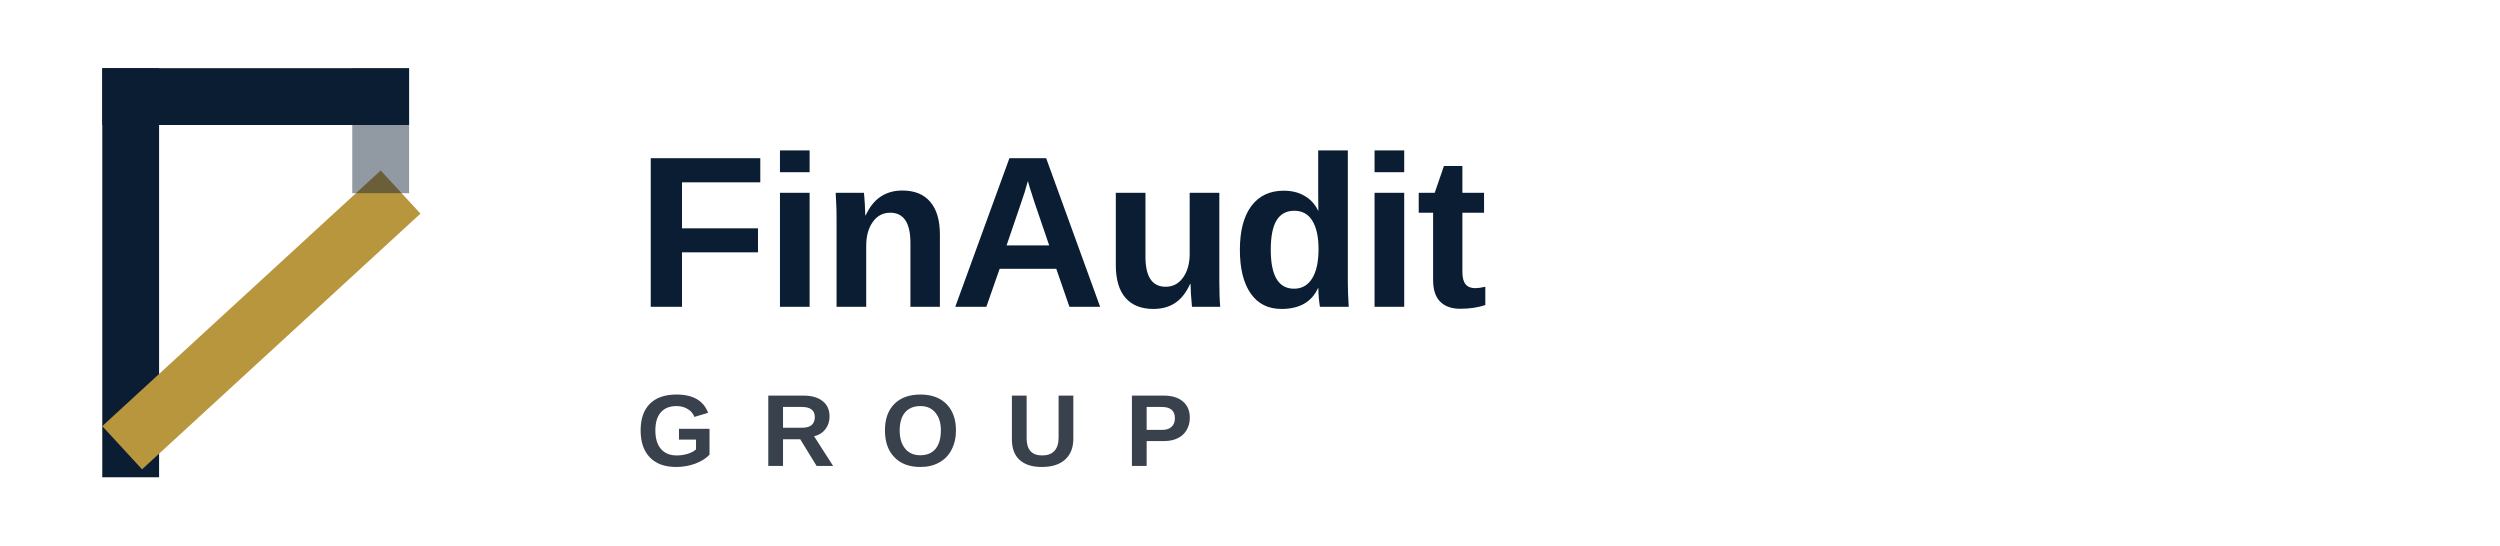
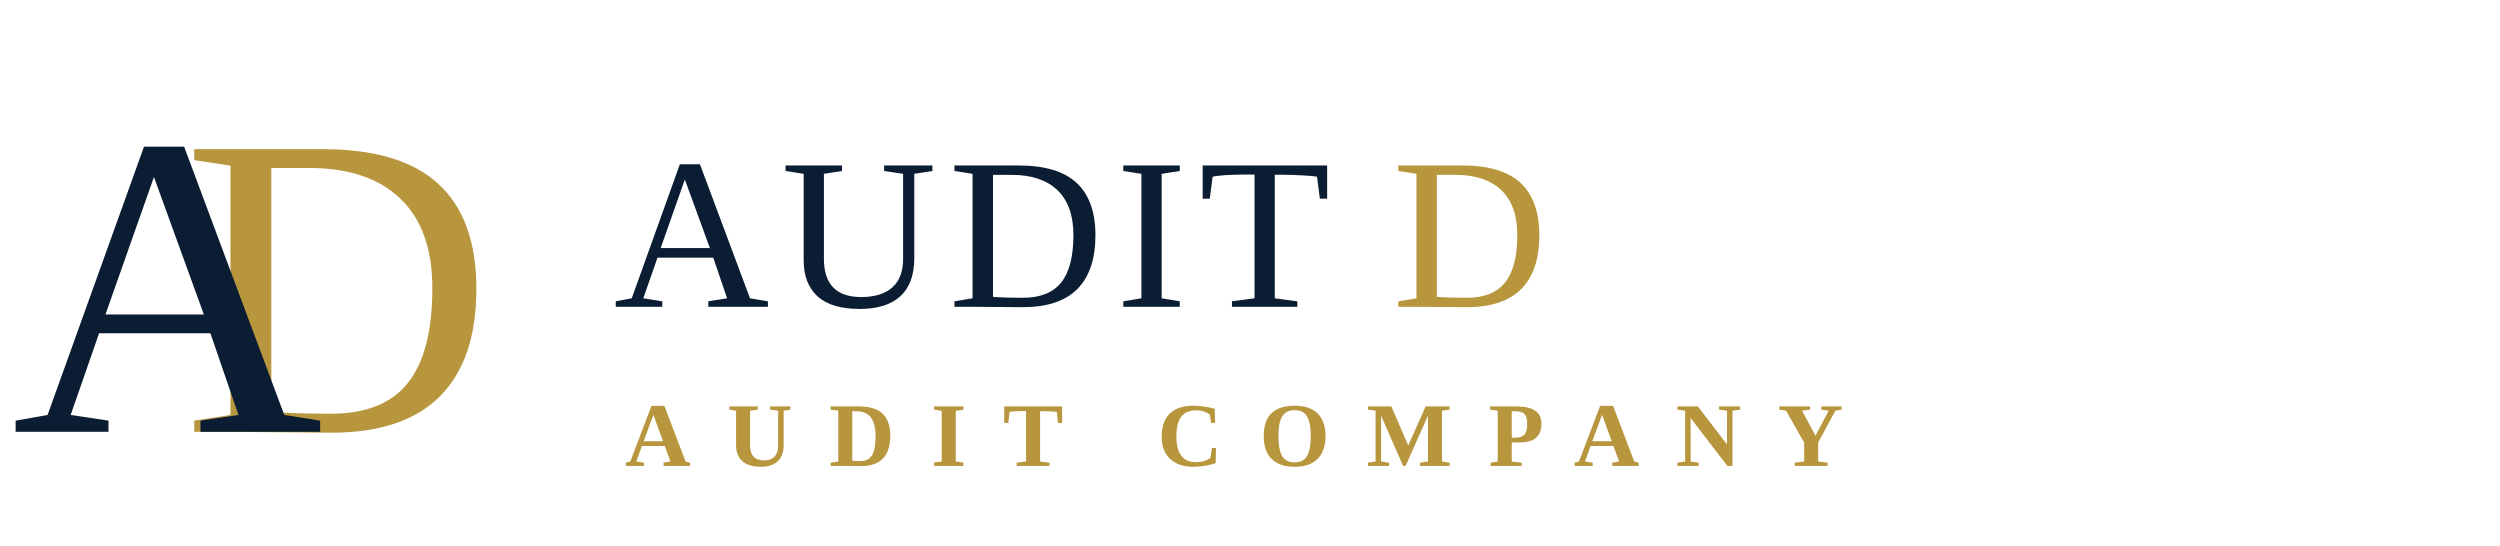
- <svg xmlns="http://www.w3.org/2000/svg" width="220" height="48" viewBox="0 0 220 48" fill="none">
-   <rect x="9" y="6" width="5" height="36" fill="#0B1D33" />
-   <rect x="9" y="6" width="27" height="5" fill="#0B1D33" />
-   <path d="M9 37.5 L33.5 15 L37 18.8 L12.5 41.3 Z" fill="#B8963E" />
-   <rect x="31" y="6" width="5" height="11" fill="#0B1D33" opacity="0.45" />
-   <text x="56" y="27" font-family="Manrope, Arial, sans-serif" font-size="19" font-weight="800" fill="#0B1D33" letter-spacing="-0.3">FinAudit</text>
-   <text x="56" y="41" font-family="Manrope, Arial, sans-serif" font-size="9" font-weight="600" fill="#39414D" letter-spacing="4">GROUP</text>
+ <svg xmlns="http://www.w3.org/2000/svg" width="220" height="48" viewBox="0 0 220 48">
+   <text x="16" y="38" font-family="Georgia, 'Times New Roman', serif" font-size="38" fill="#B8963E">D</text>
+   <text x="1" y="38" font-family="Georgia, 'Times New Roman', serif" font-size="38" fill="#0B1D33">A</text>
+   <text x="54" y="27" font-family="Georgia, 'Times New Roman', serif" font-size="19" fill="#0B1D33" letter-spacing="1">AUDIT <tspan fill="#B8963E">D</tspan>
+   </text>
+   <text x="55" y="41" font-family="Georgia, 'Times New Roman', serif" font-size="8" font-weight="600" fill="#B8963E" letter-spacing="3.2">AUDIT COMPANY</text>
</svg>
